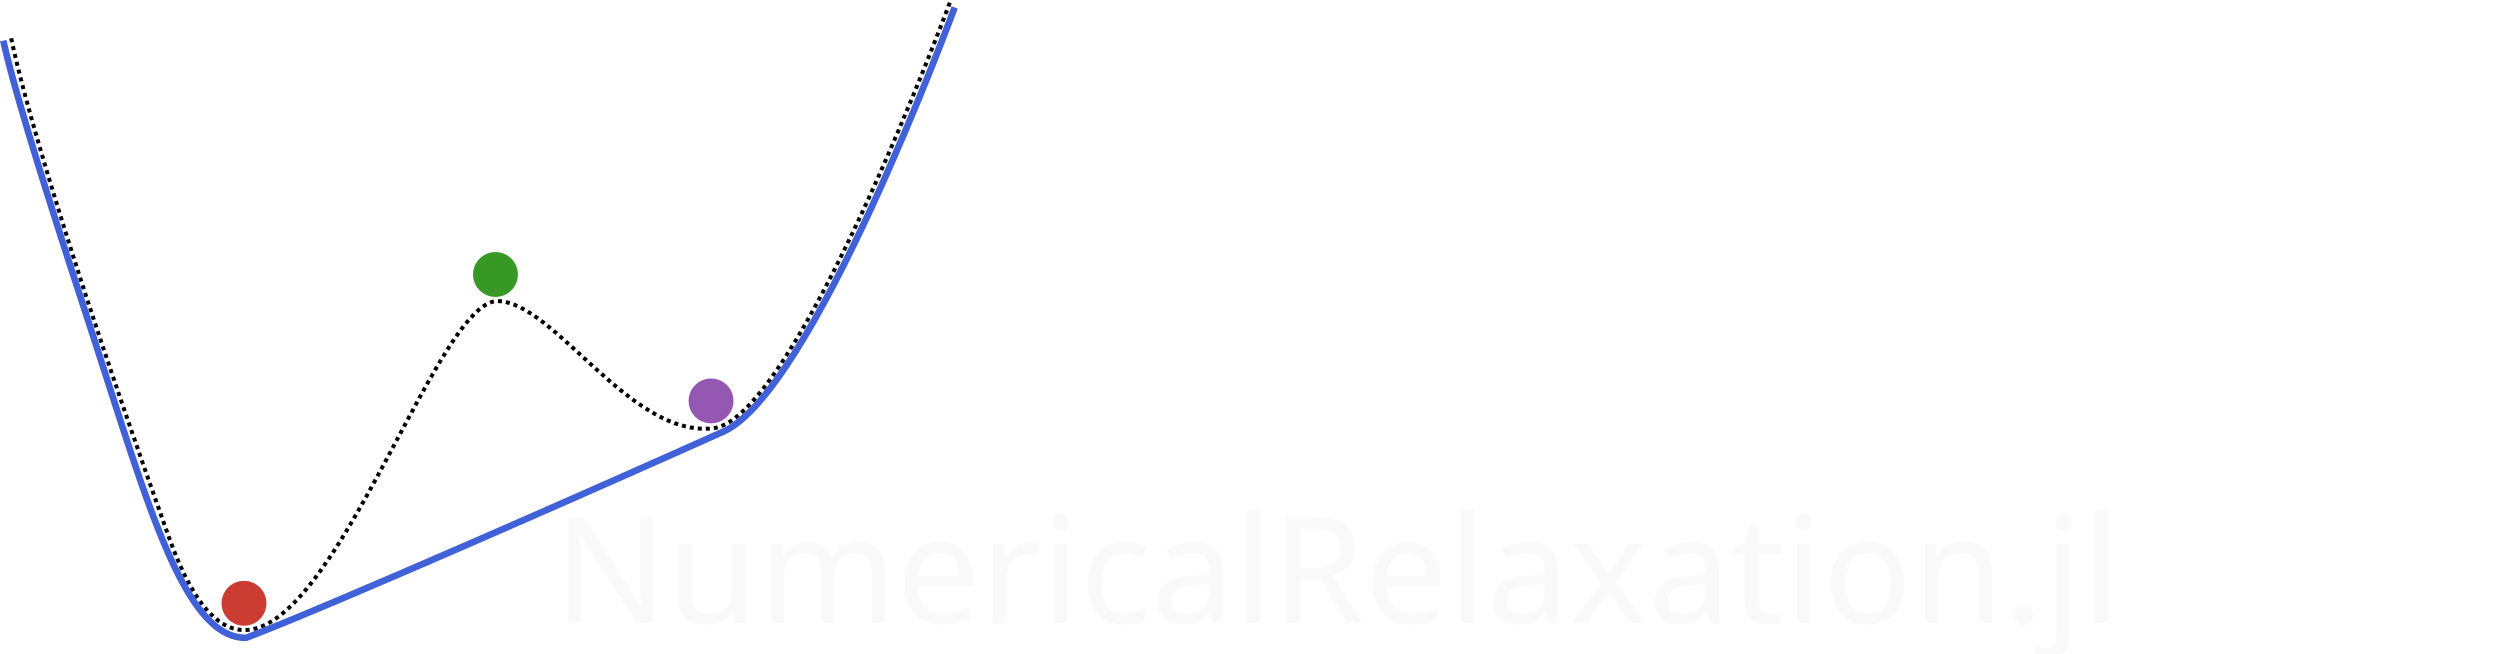
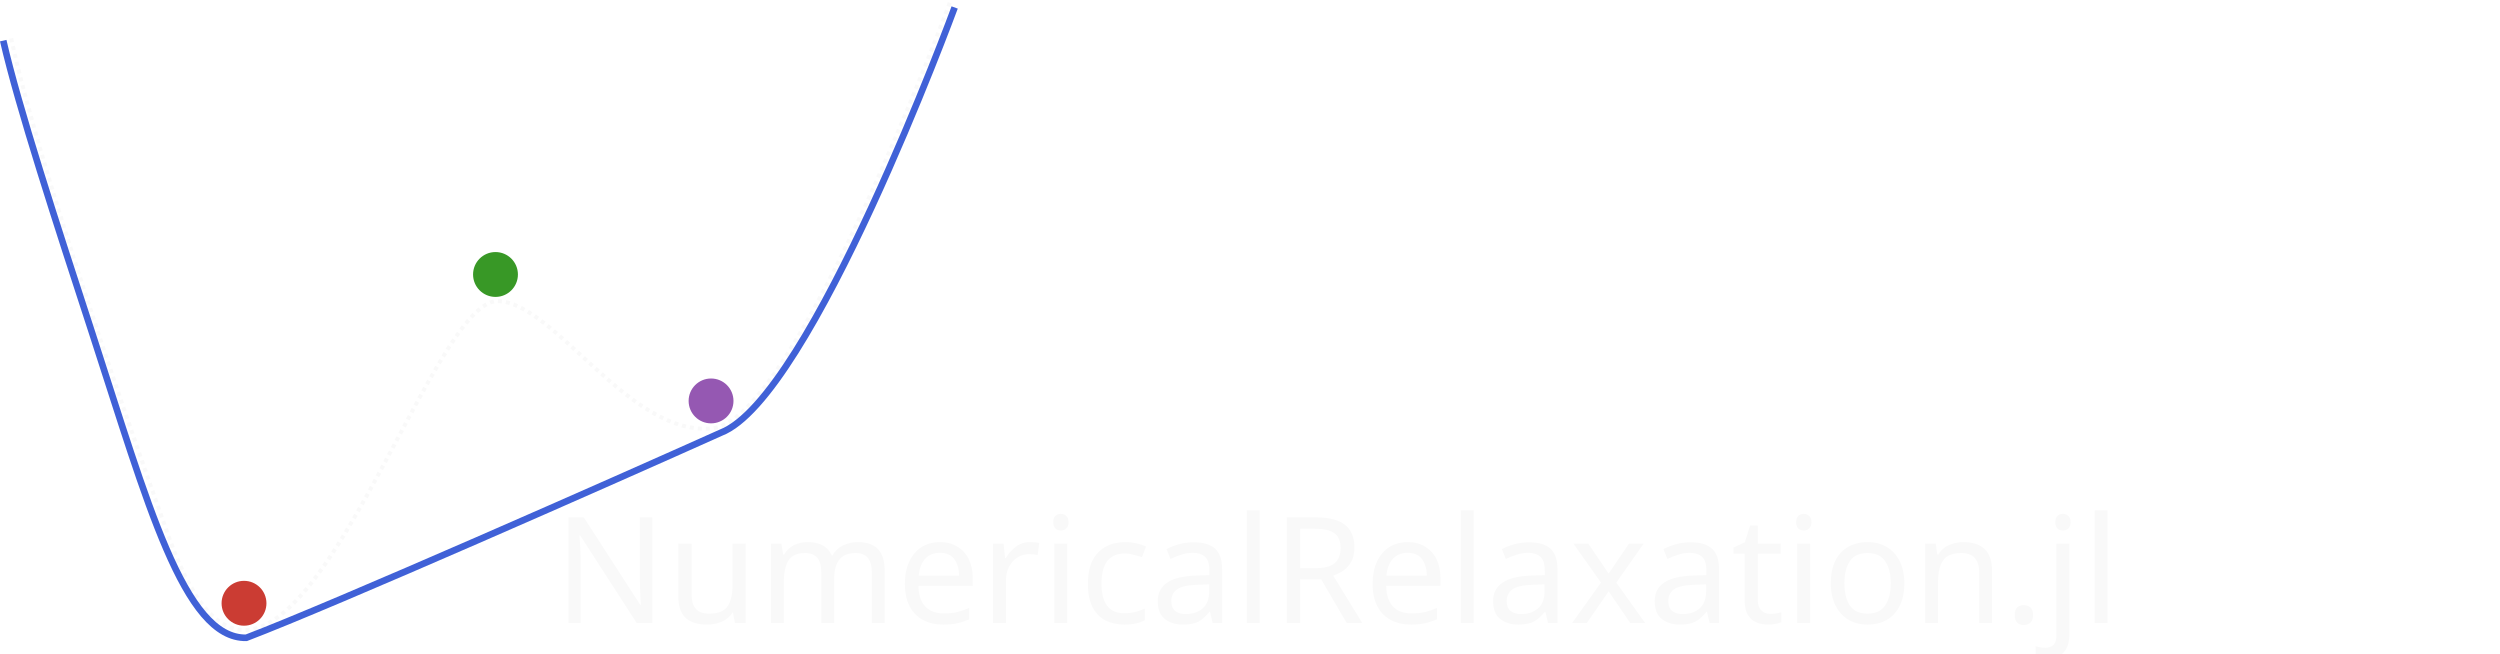
<svg xmlns="http://www.w3.org/2000/svg" width="178.534mm" height="46.643mm" viewBox="0 0 178.534 46.643" version="1.1" id="svg5">
  <defs id="defs2" />
  <g id="layer1" transform="translate(-3.441254,-4.013325)">
-     <path style="fill:none;stroke:#000000;stroke-width:0.287;stroke-linecap:butt;stroke-linejoin:miter;stroke-dasharray:0.287, 0.287;stroke-dashoffset:0;stroke-opacity:1" d="m 4.243,6.75 c 0,0 1.537,8.394 11.255,35.614 7.773,21.77 17.993,-16.928 23.481,-16.849 4.06,0.059 9.469,9.782 15.399,9.081 5.91,-0.699 16.95,-30.547 16.95,-30.547" id="path402" />
+     <path style="fill:none;stroke:#f9f9f9;stroke-width:0.287;stroke-linecap:butt;stroke-linejoin:miter;stroke-dasharray:0.287, 0.287;stroke-dashoffset:0;stroke-opacity:1" d="m 4.243,6.75 c 0,0 1.537,8.394 11.255,35.614 7.773,21.77 17.993,-16.928 23.481,-16.849 4.06,0.059 9.469,9.782 15.399,9.081 5.91,-0.699 16.95,-30.547 16.95,-30.547" id="path402" />
    <path style="fill:none;stroke:#4061d7;stroke-width:0.473;stroke-linecap:butt;stroke-linejoin:miter;stroke-dasharray:none;stroke-dashoffset:0;stroke-opacity:1" d="m 3.672,6.915 c 1.083,4.73 3.792,13.036 6.385,20.985 3.883,11.904 6.522,21.745 10.972,21.661 6.264,-2.386 26.539,-11.345 33.888,-14.646 6.457,-2.48 16.7,-30.368 16.7,-30.368" id="path402-3" />
    <circle style="fill:#389826;fill-opacity:1;stroke:#389826;stroke-width:0.353;stroke-dasharray:none;stroke-dashoffset:0;stroke-opacity:0" id="path7640" cx="38.826" cy="23.615" r="1.602" />
    <circle style="fill:#9558b2;fill-opacity:1;stroke:#9558b2;stroke-width:0.353;stroke-dasharray:none;stroke-dashoffset:0;stroke-opacity:0" id="path7640-6" cx="54.22" cy="32.645" r="1.602" />
    <circle style="fill:#cb3c33;fill-opacity:1;stroke:#9558b2;stroke-width:0.353;stroke-dasharray:none;stroke-dashoffset:0;stroke-opacity:0" id="path7640-6-7" cx="20.867" cy="47.095" r="1.602" />
    <text xml:space="preserve" style="font-style:normal;font-variant:normal;font-weight:300;font-stretch:normal;font-size:10.583px;line-height:1.25;font-family:JuliaMono;-inkscape-font-specification:'JuliaMono, Light';font-variant-ligatures:normal;font-variant-caps:normal;font-variant-numeric:normal;font-variant-east-asian:normal;letter-spacing:0px;word-spacing:0px;fill:#f9f9f9;fill-opacity:1;stroke:none;stroke-width:0.265;stroke-dasharray:none" x="43.006" y="48.508" id="text28893">
      <tspan id="tspan28891" style="font-style:normal;font-variant:normal;font-weight:300;font-stretch:normal;font-size:10.583px;font-family:JuliaMono;-inkscape-font-specification:'JuliaMono, Light';font-variant-ligatures:normal;font-variant-caps:normal;font-variant-numeric:normal;font-variant-east-asian:normal;stroke-width:0.265;stroke-dasharray:none;fill:#f9f9f9" x="43.006" y="48.508">NumericalRelaxation.jl</tspan>
    </text>
  </g>
</svg>
